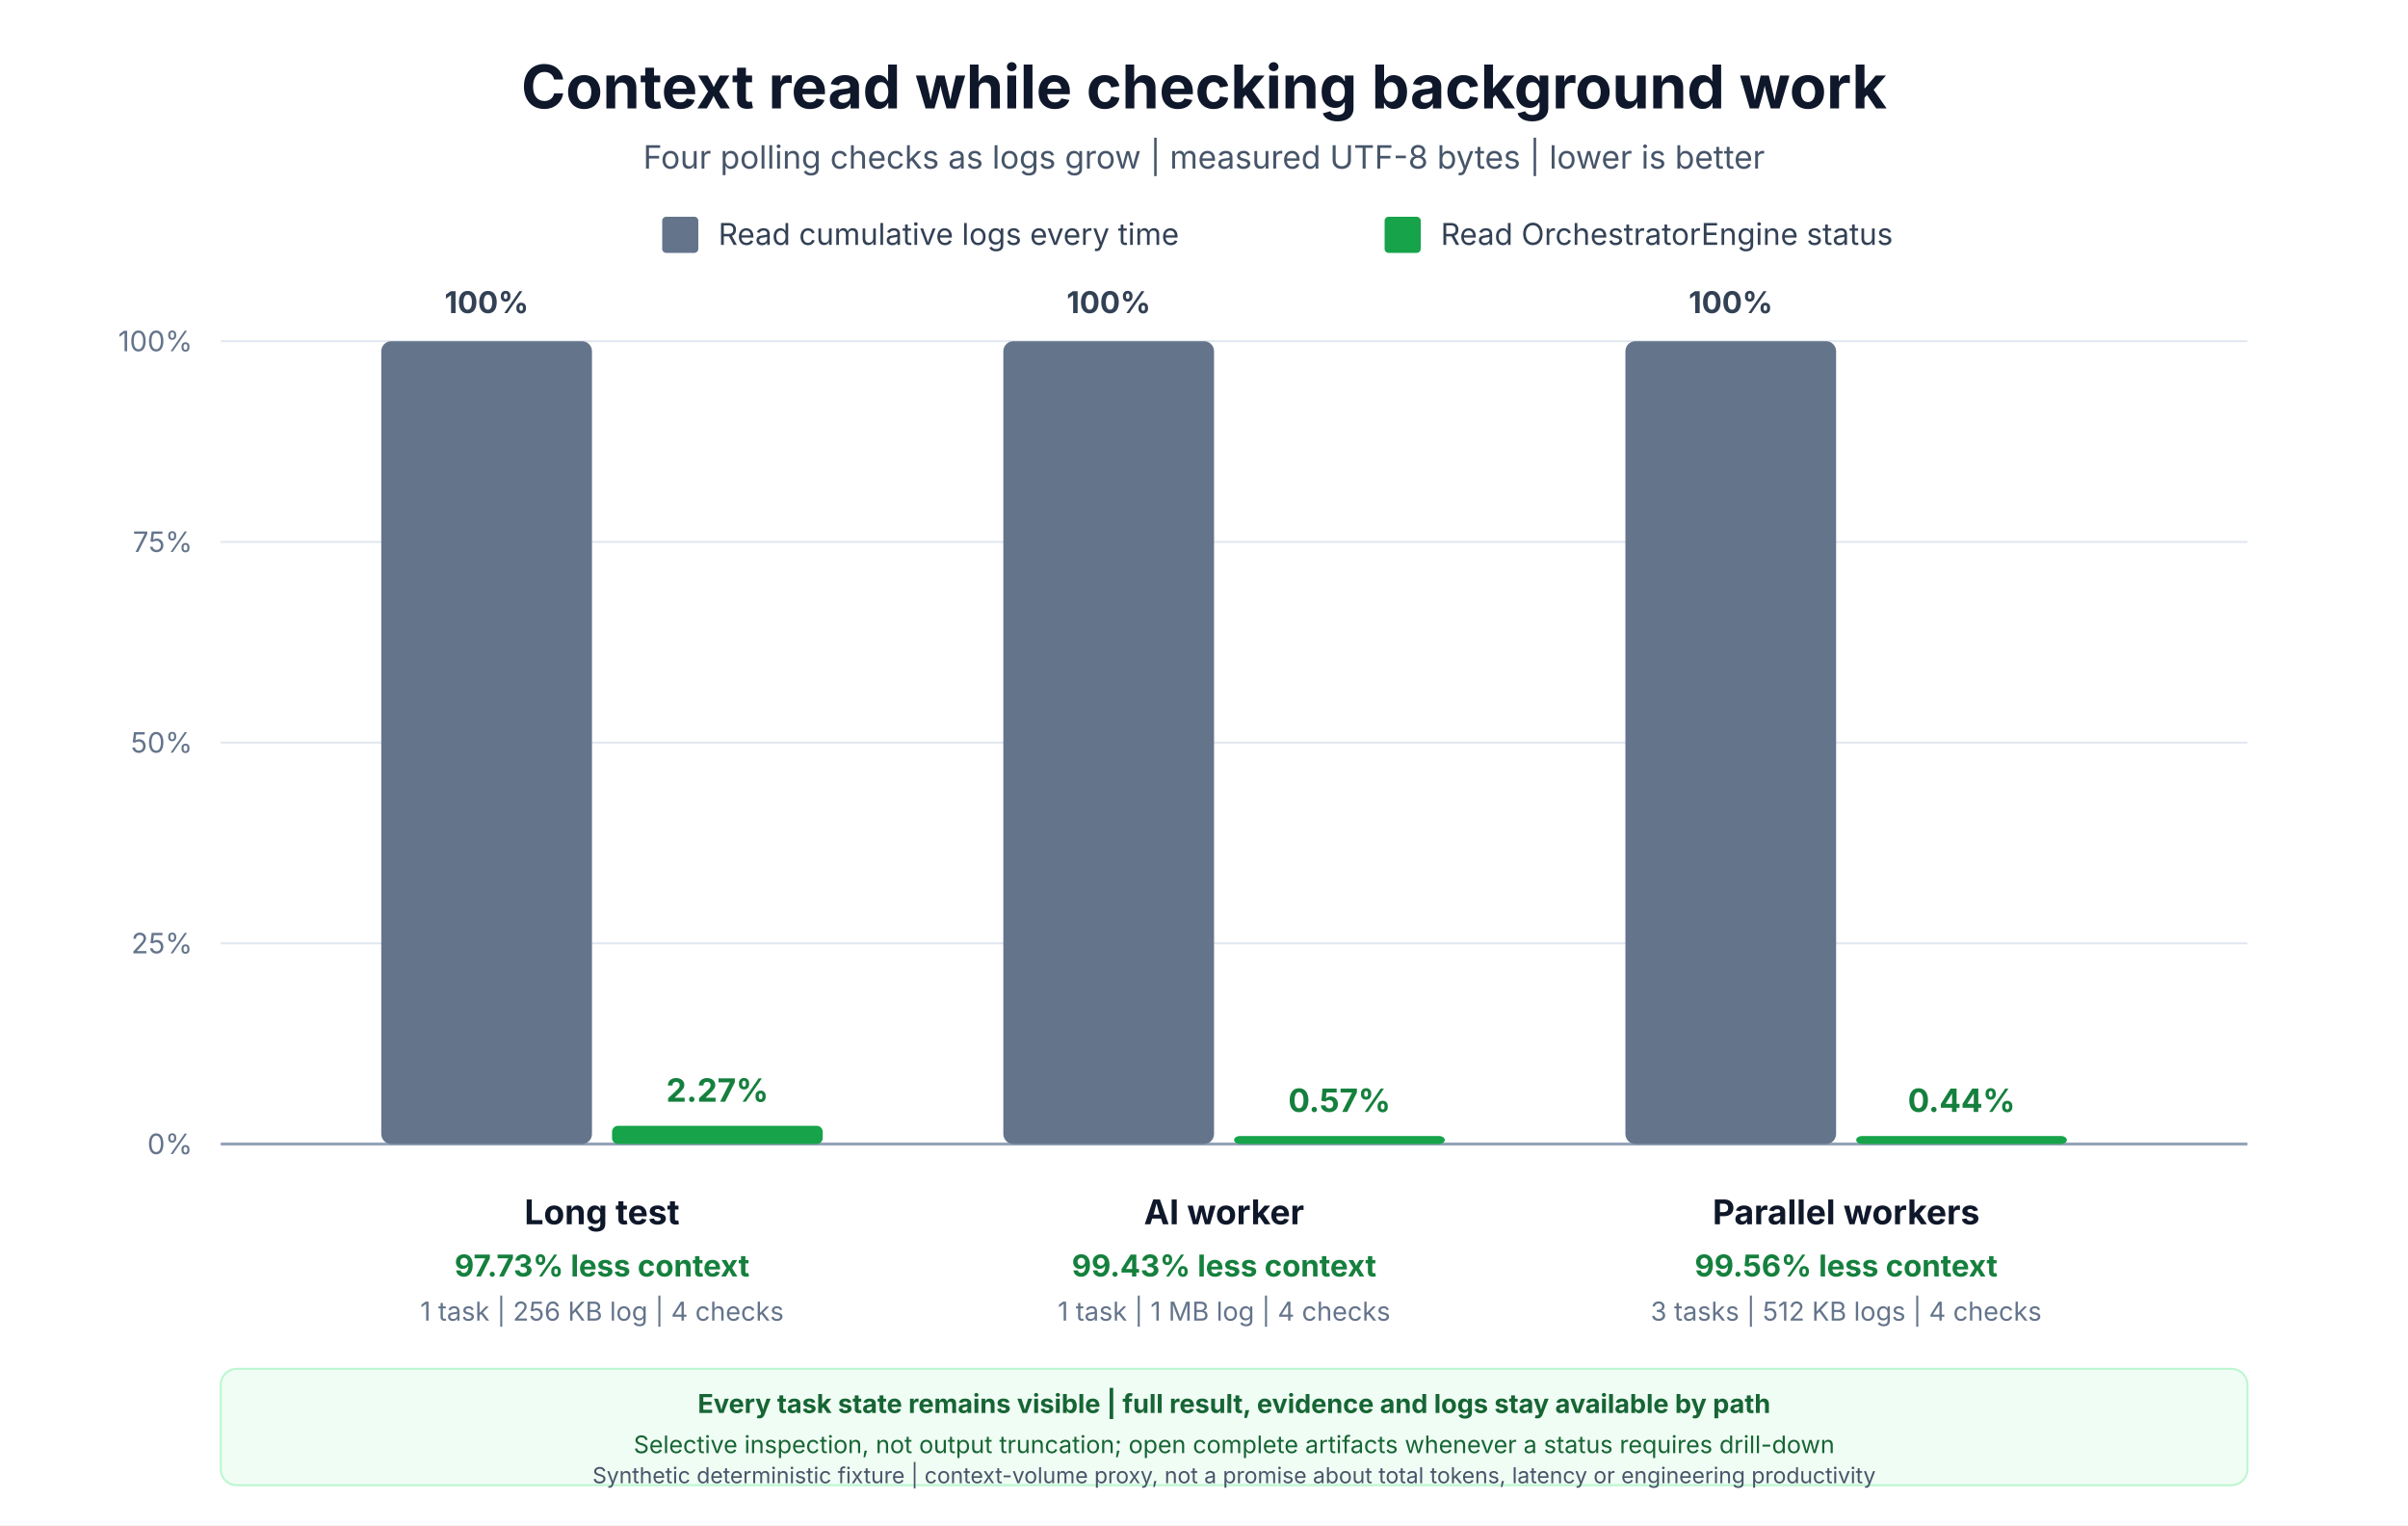
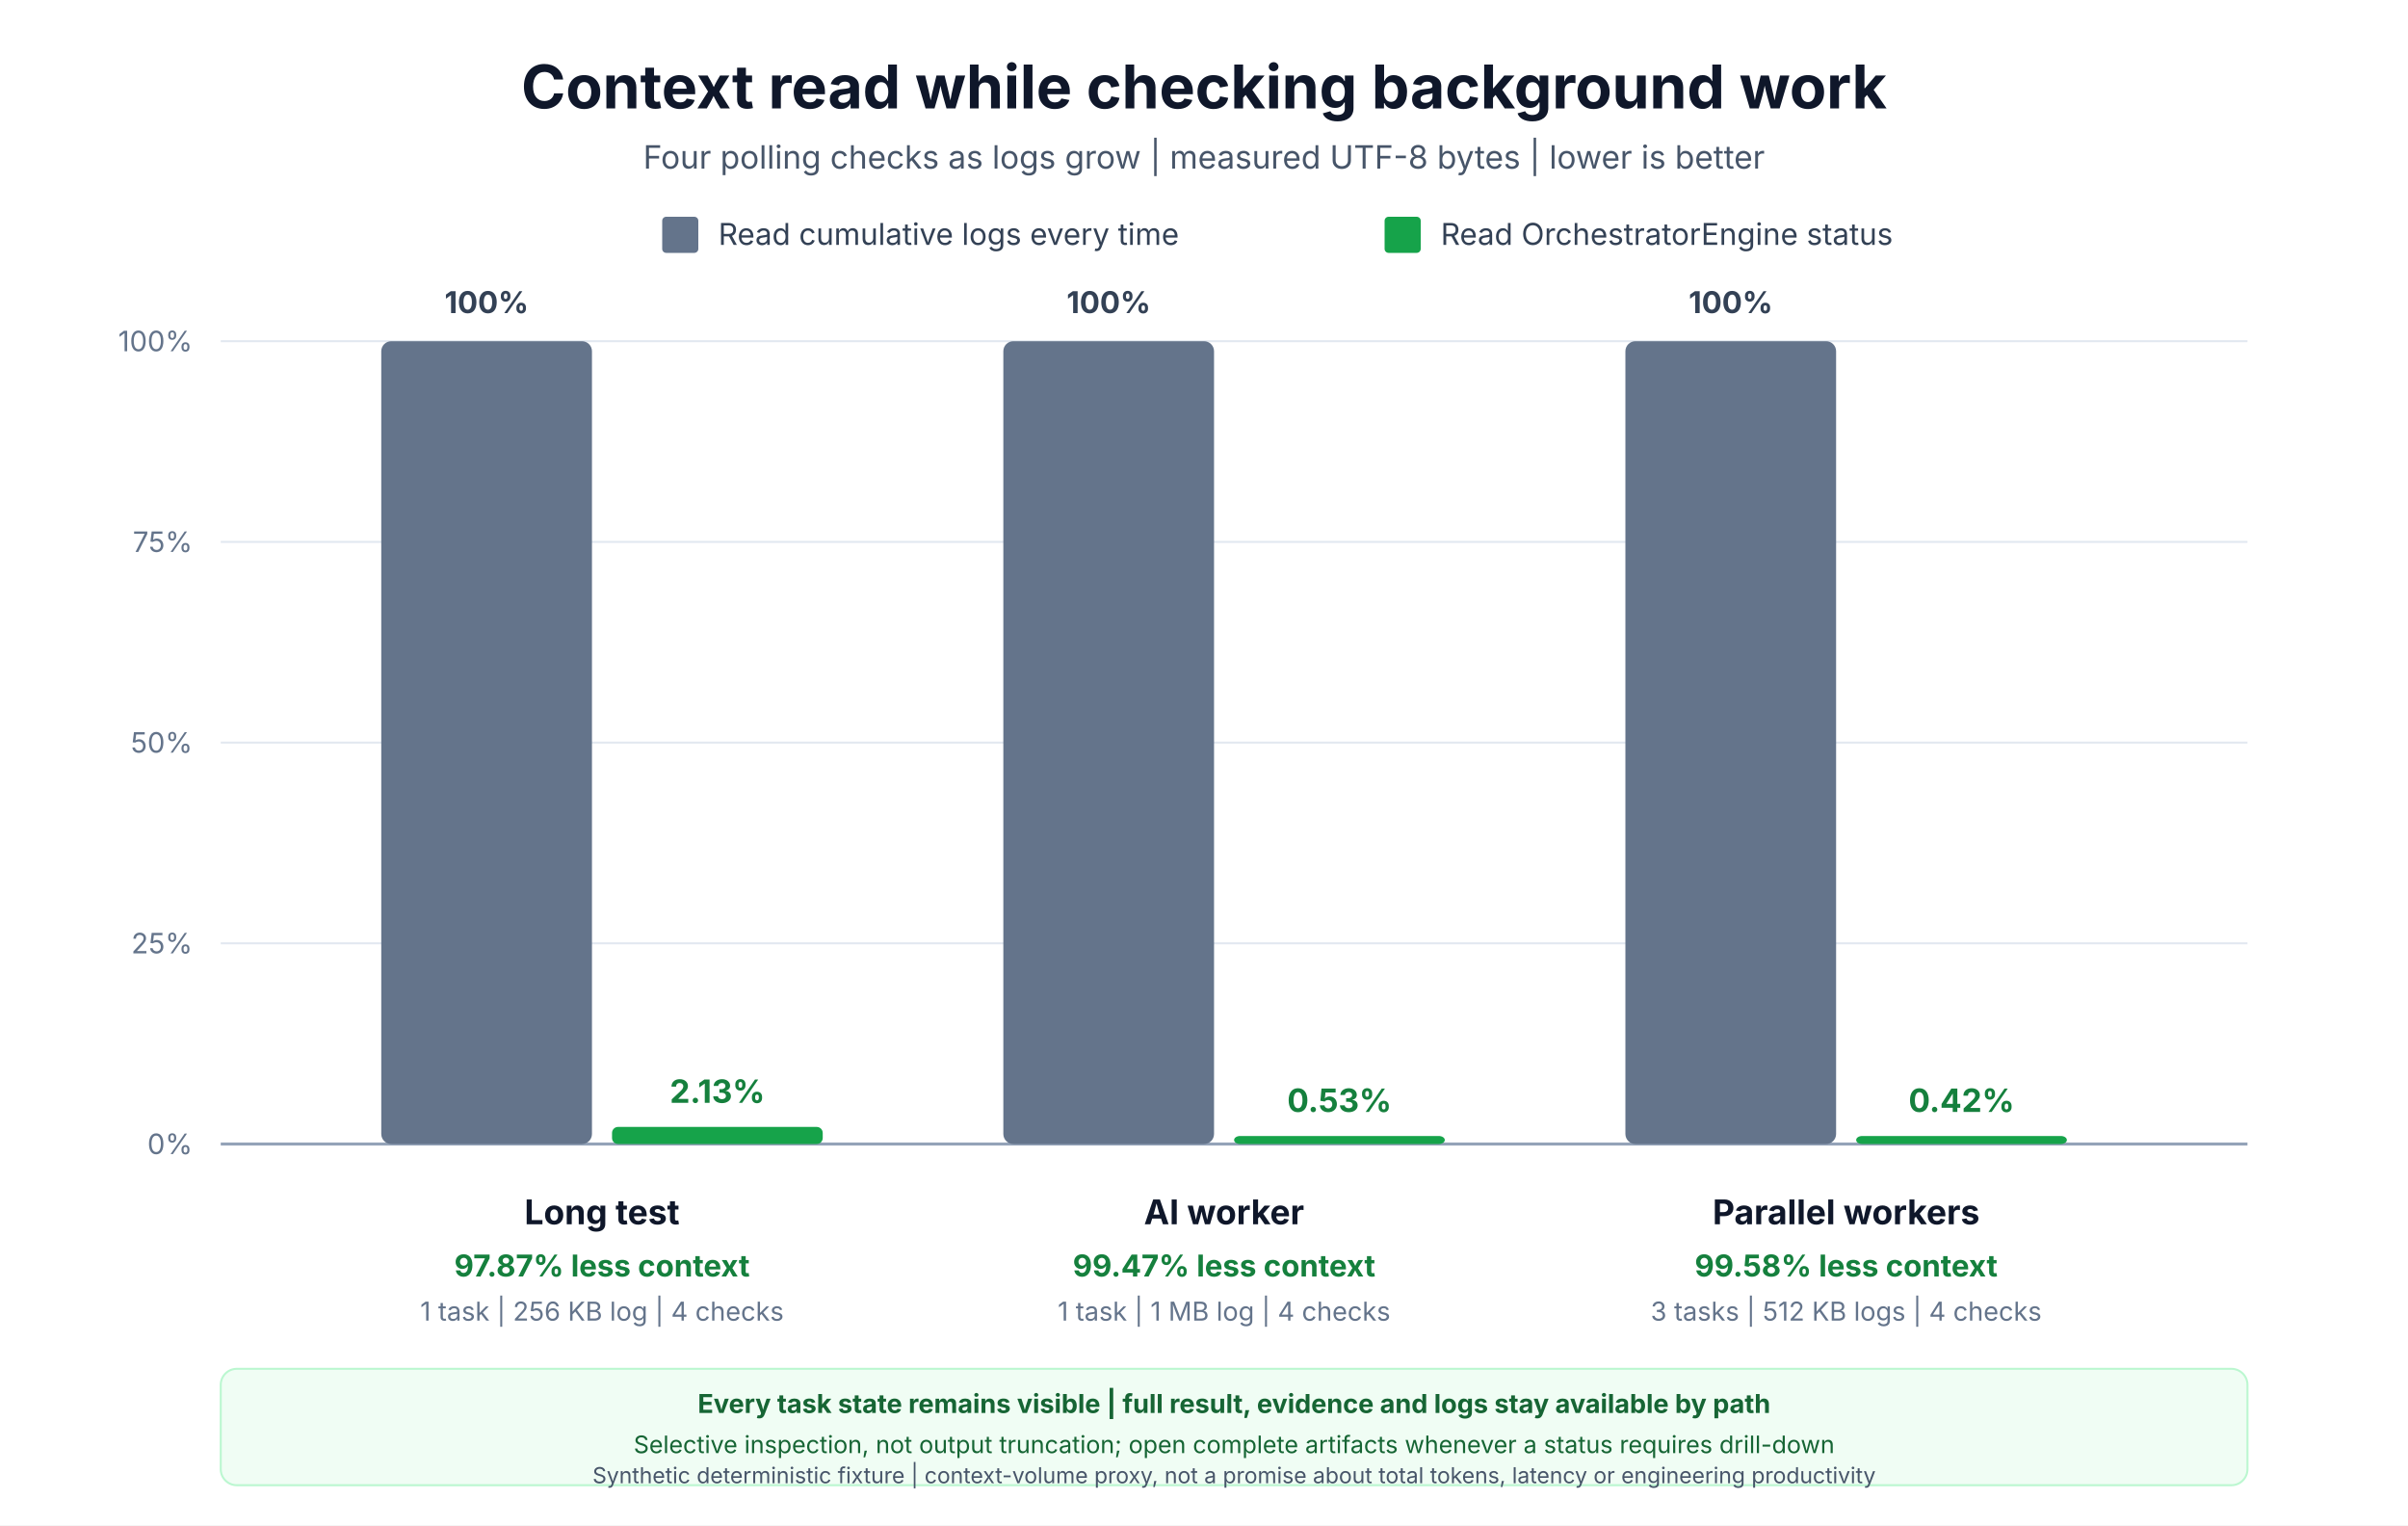
<svg xmlns="http://www.w3.org/2000/svg" width="1200" height="760" viewBox="0 0 1200 760" role="img" aria-labelledby="title description">
  <rect width="1200" height="760" fill="#ffffff" />
  <text x="600" y="54" text-anchor="middle" font-family="Inter, Arial, sans-serif" font-size="30" font-weight="700" fill="#0f172a">Context read while checking background work</text>
  <text x="600" y="84" text-anchor="middle" font-family="Inter, Arial, sans-serif" font-size="16" fill="#475569">Four polling checks as logs grow | measured UTF-8 bytes | lower is better</text>
  <rect x="330" y="108" width="18" height="18" rx="2" fill="#64748b" />
  <text x="358" y="122" font-family="Inter, Arial, sans-serif" font-size="15" fill="#334155">Read cumulative logs every time</text>
  <rect x="690" y="108" width="18" height="18" rx="2" fill="#16a34a" />
  <text x="718" y="122" font-family="Inter, Arial, sans-serif" font-size="15" fill="#334155">Read OrchestratorEngine status</text>
  <line x1="110" y1="570" x2="1120" y2="570" stroke="#94a3b8" stroke-width="1.5" />
  <line x1="110" y1="470" x2="1120" y2="470" stroke="#e2e8f0" />
  <line x1="110" y1="370" x2="1120" y2="370" stroke="#e2e8f0" />
  <line x1="110" y1="270" x2="1120" y2="270" stroke="#e2e8f0" />
  <line x1="110" y1="170" x2="1120" y2="170" stroke="#e2e8f0" />
  <text x="96" y="575" text-anchor="end" font-family="Inter, Arial, sans-serif" font-size="14" fill="#64748b">0%</text>
  <text x="96" y="475" text-anchor="end" font-family="Inter, Arial, sans-serif" font-size="14" fill="#64748b">25%</text>
  <text x="96" y="375" text-anchor="end" font-family="Inter, Arial, sans-serif" font-size="14" fill="#64748b">50%</text>
  <text x="96" y="275" text-anchor="end" font-family="Inter, Arial, sans-serif" font-size="14" fill="#64748b">75%</text>
  <text x="96" y="175" text-anchor="end" font-family="Inter, Arial, sans-serif" font-size="14" fill="#64748b">100%</text>
  <rect x="190" y="170" width="105" height="400" rx="5" fill="#64748b" />
-   <rect x="305" y="560.92" width="105" height="9.08" rx="3" fill="#16a34a" />
+   <rect x="305" y="561.48" width="105" height="8.52" rx="3" fill="#16a34a" />
  <text x="242.5" y="156" text-anchor="middle" font-family="Inter, Arial, sans-serif" font-size="15" font-weight="700" fill="#334155">100%</text>
-   <text x="357.5" y="548.92" text-anchor="middle" font-family="Inter, Arial, sans-serif" font-size="16" font-weight="700" fill="#15803d">2.27%</text>
+   <text x="357.5" y="549.48" text-anchor="middle" font-family="Inter, Arial, sans-serif" font-size="16" font-weight="700" fill="#15803d">2.13%</text>
  <text x="300" y="610" text-anchor="middle" font-family="Inter, Arial, sans-serif" font-size="17" font-weight="700" fill="#0f172a">Long test</text>
-   <text x="300" y="636" text-anchor="middle" font-family="Inter, Arial, sans-serif" font-size="15" font-weight="700" fill="#15803d">97.73% less context</text>
+   <text x="300" y="636" text-anchor="middle" font-family="Inter, Arial, sans-serif" font-size="15" font-weight="700" fill="#15803d">97.87% less context</text>
  <text x="300" y="658" text-anchor="middle" font-family="Inter, Arial, sans-serif" font-size="13" fill="#64748b">1 task | 256 KB log | 4 checks</text>
  <rect x="500" y="170" width="105" height="400" rx="5" fill="#64748b" />
  <rect x="615" y="566.00" width="105" height="4.00" rx="3" fill="#16a34a" />
  <text x="552.5" y="156" text-anchor="middle" font-family="Inter, Arial, sans-serif" font-size="15" font-weight="700" fill="#334155">100%</text>
-   <text x="667.5" y="554.00" text-anchor="middle" font-family="Inter, Arial, sans-serif" font-size="16" font-weight="700" fill="#15803d">0.57%</text>
+   <text x="667.5" y="554.00" text-anchor="middle" font-family="Inter, Arial, sans-serif" font-size="16" font-weight="700" fill="#15803d">0.53%</text>
  <text x="610" y="610" text-anchor="middle" font-family="Inter, Arial, sans-serif" font-size="17" font-weight="700" fill="#0f172a">AI worker</text>
-   <text x="610" y="636" text-anchor="middle" font-family="Inter, Arial, sans-serif" font-size="15" font-weight="700" fill="#15803d">99.43% less context</text>
+   <text x="610" y="636" text-anchor="middle" font-family="Inter, Arial, sans-serif" font-size="15" font-weight="700" fill="#15803d">99.47% less context</text>
  <text x="610" y="658" text-anchor="middle" font-family="Inter, Arial, sans-serif" font-size="13" fill="#64748b">1 task | 1 MB log | 4 checks</text>
  <rect x="810" y="170" width="105" height="400" rx="5" fill="#64748b" />
  <rect x="925" y="566.00" width="105" height="4.00" rx="3" fill="#16a34a" />
  <text x="862.5" y="156" text-anchor="middle" font-family="Inter, Arial, sans-serif" font-size="15" font-weight="700" fill="#334155">100%</text>
-   <text x="977.5" y="554.00" text-anchor="middle" font-family="Inter, Arial, sans-serif" font-size="16" font-weight="700" fill="#15803d">0.44%</text>
+   <text x="977.5" y="554.00" text-anchor="middle" font-family="Inter, Arial, sans-serif" font-size="16" font-weight="700" fill="#15803d">0.42%</text>
  <text x="920" y="610" text-anchor="middle" font-family="Inter, Arial, sans-serif" font-size="17" font-weight="700" fill="#0f172a">Parallel workers</text>
-   <text x="920" y="636" text-anchor="middle" font-family="Inter, Arial, sans-serif" font-size="15" font-weight="700" fill="#15803d">99.56% less context</text>
+   <text x="920" y="636" text-anchor="middle" font-family="Inter, Arial, sans-serif" font-size="15" font-weight="700" fill="#15803d">99.58% less context</text>
  <text x="920" y="658" text-anchor="middle" font-family="Inter, Arial, sans-serif" font-size="13" fill="#64748b">3 tasks | 512 KB logs | 4 checks</text>
  <rect x="110" y="682" width="1010" height="58" rx="8" fill="#f0fdf4" stroke="#bbf7d0" />
  <text x="615" y="704" text-anchor="middle" font-family="Inter, Arial, sans-serif" font-size="13" font-weight="700" fill="#166534">Every task state remains visible | full result, evidence and logs stay available by path</text>
  <text x="615" y="724" text-anchor="middle" font-family="Inter, Arial, sans-serif" font-size="12" fill="#166534">Selective inspection, not output truncation; open complete artifacts whenever a status requires drill-down</text>
  <text x="615" y="739" text-anchor="middle" font-family="Inter, Arial, sans-serif" font-size="11" fill="#475569">Synthetic deterministic fixture | context-volume proxy, not a promise about total tokens, latency or engineering productivity</text>
</svg>
